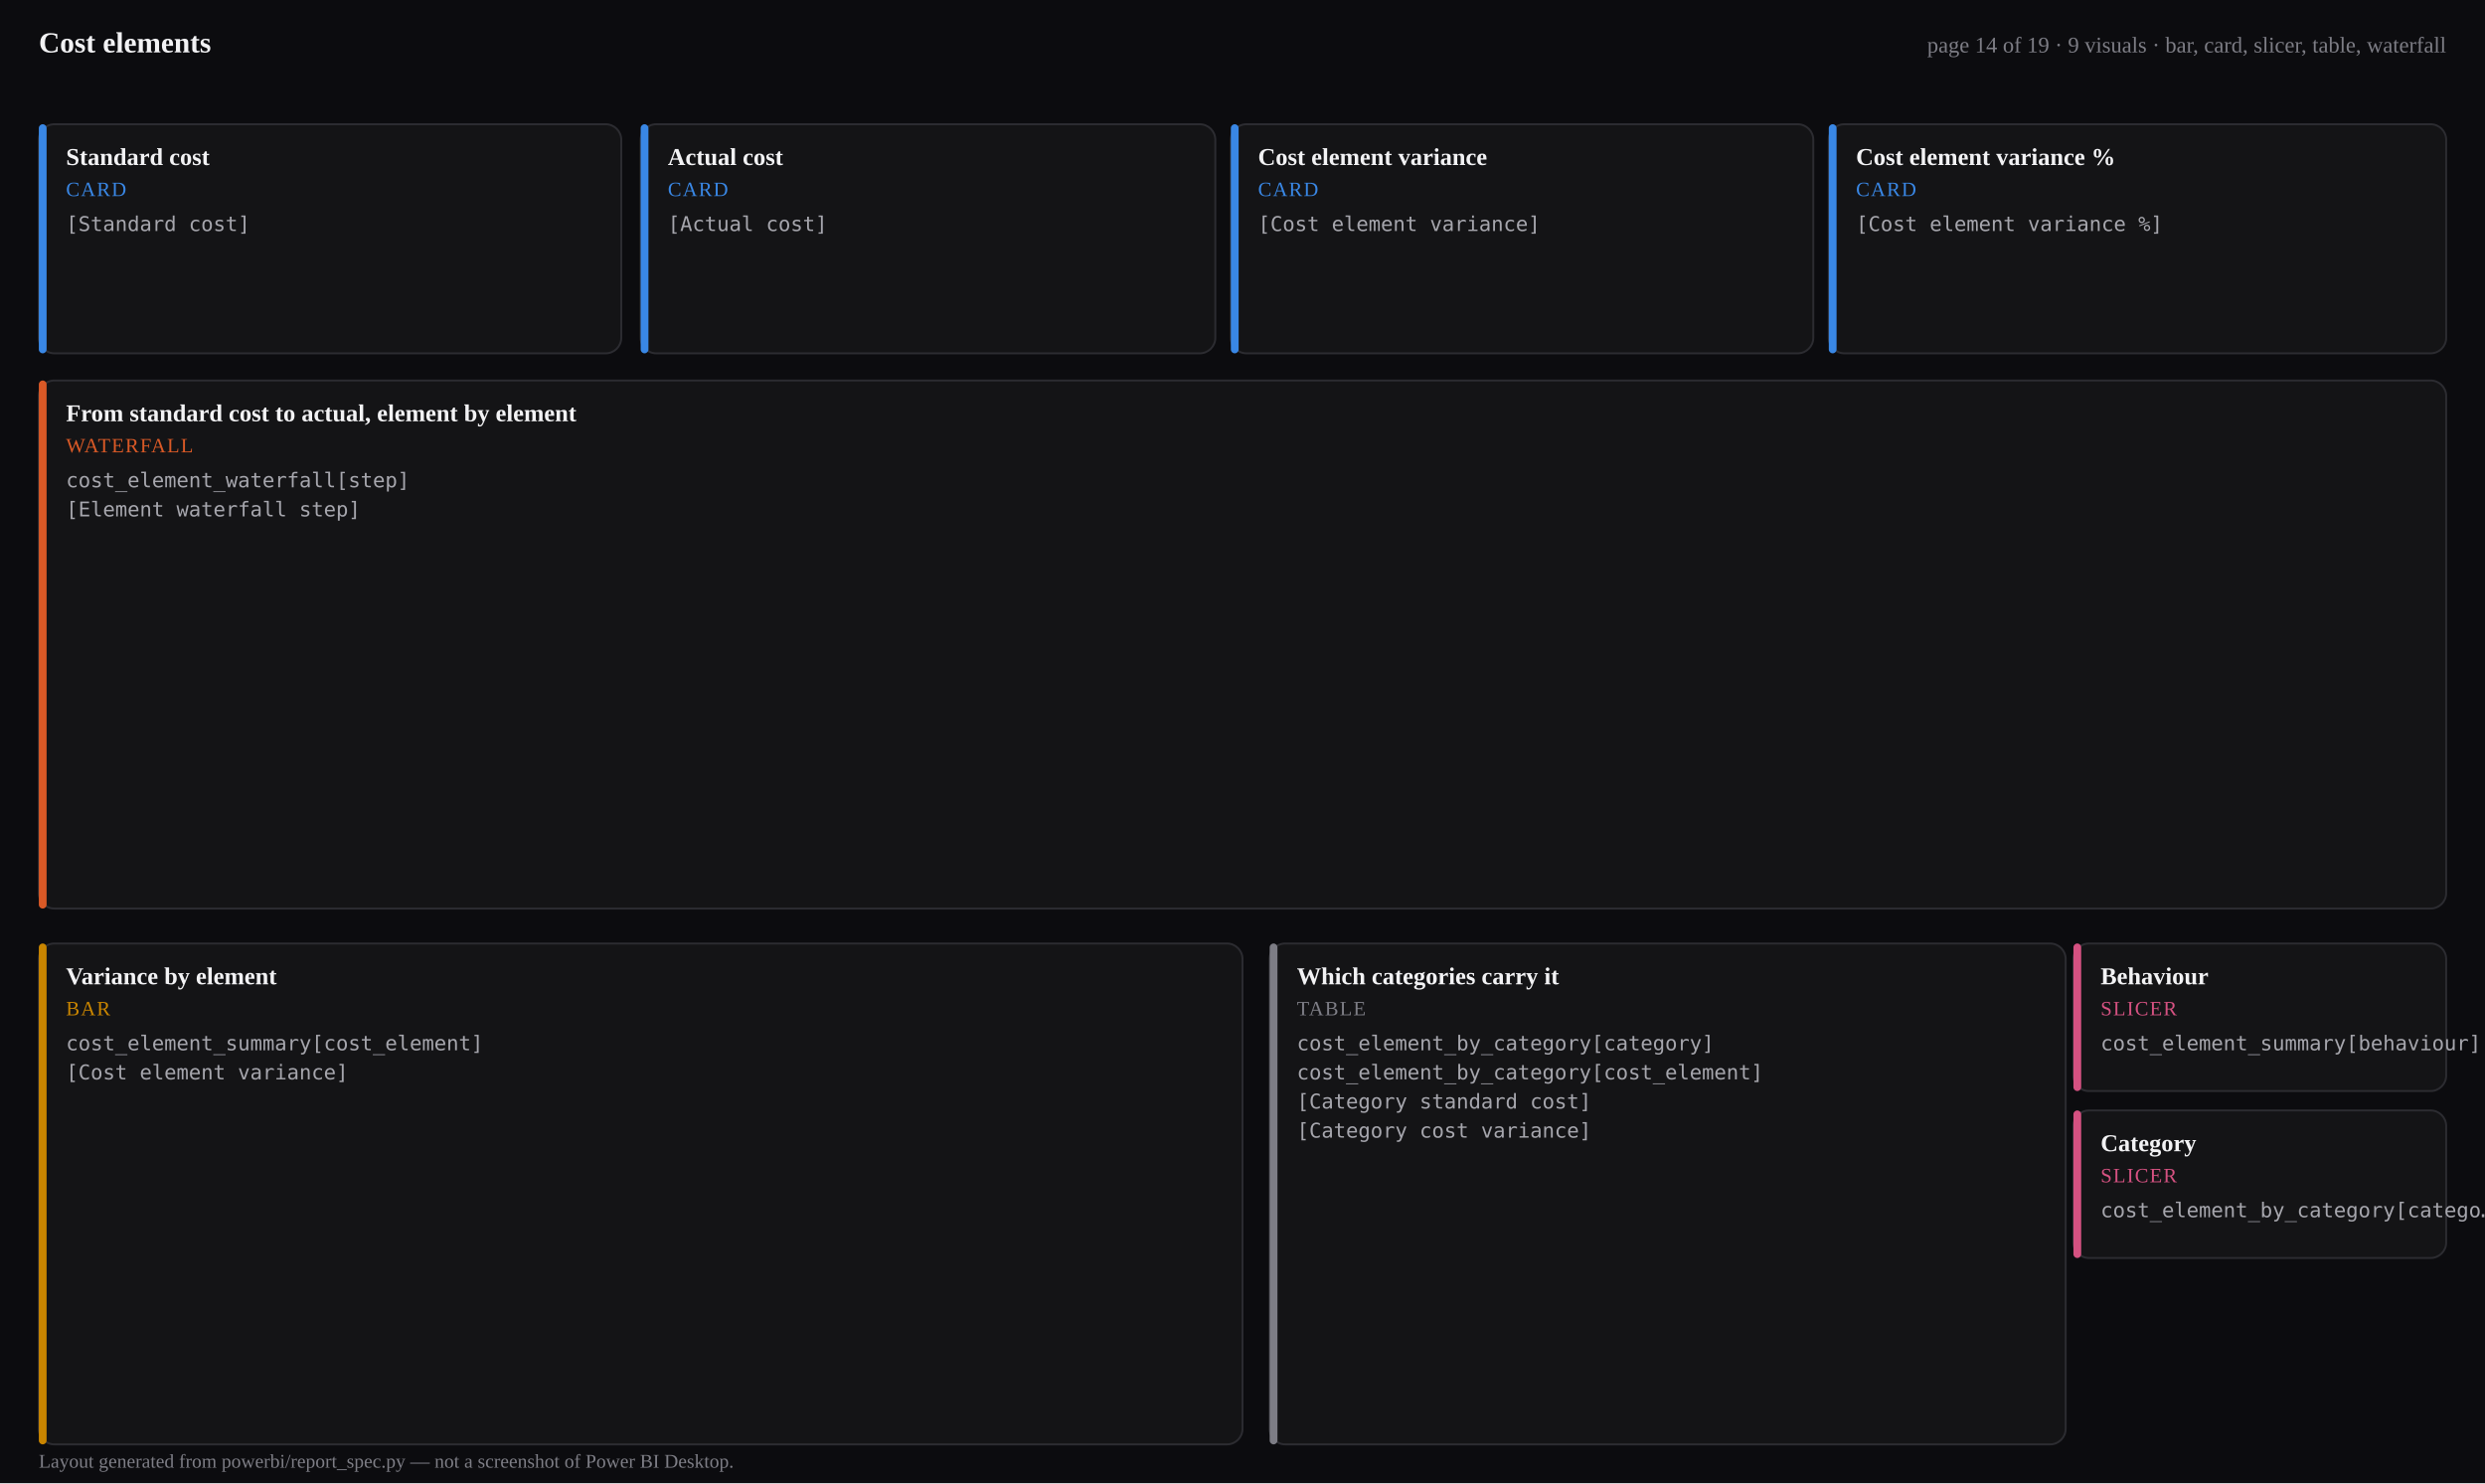
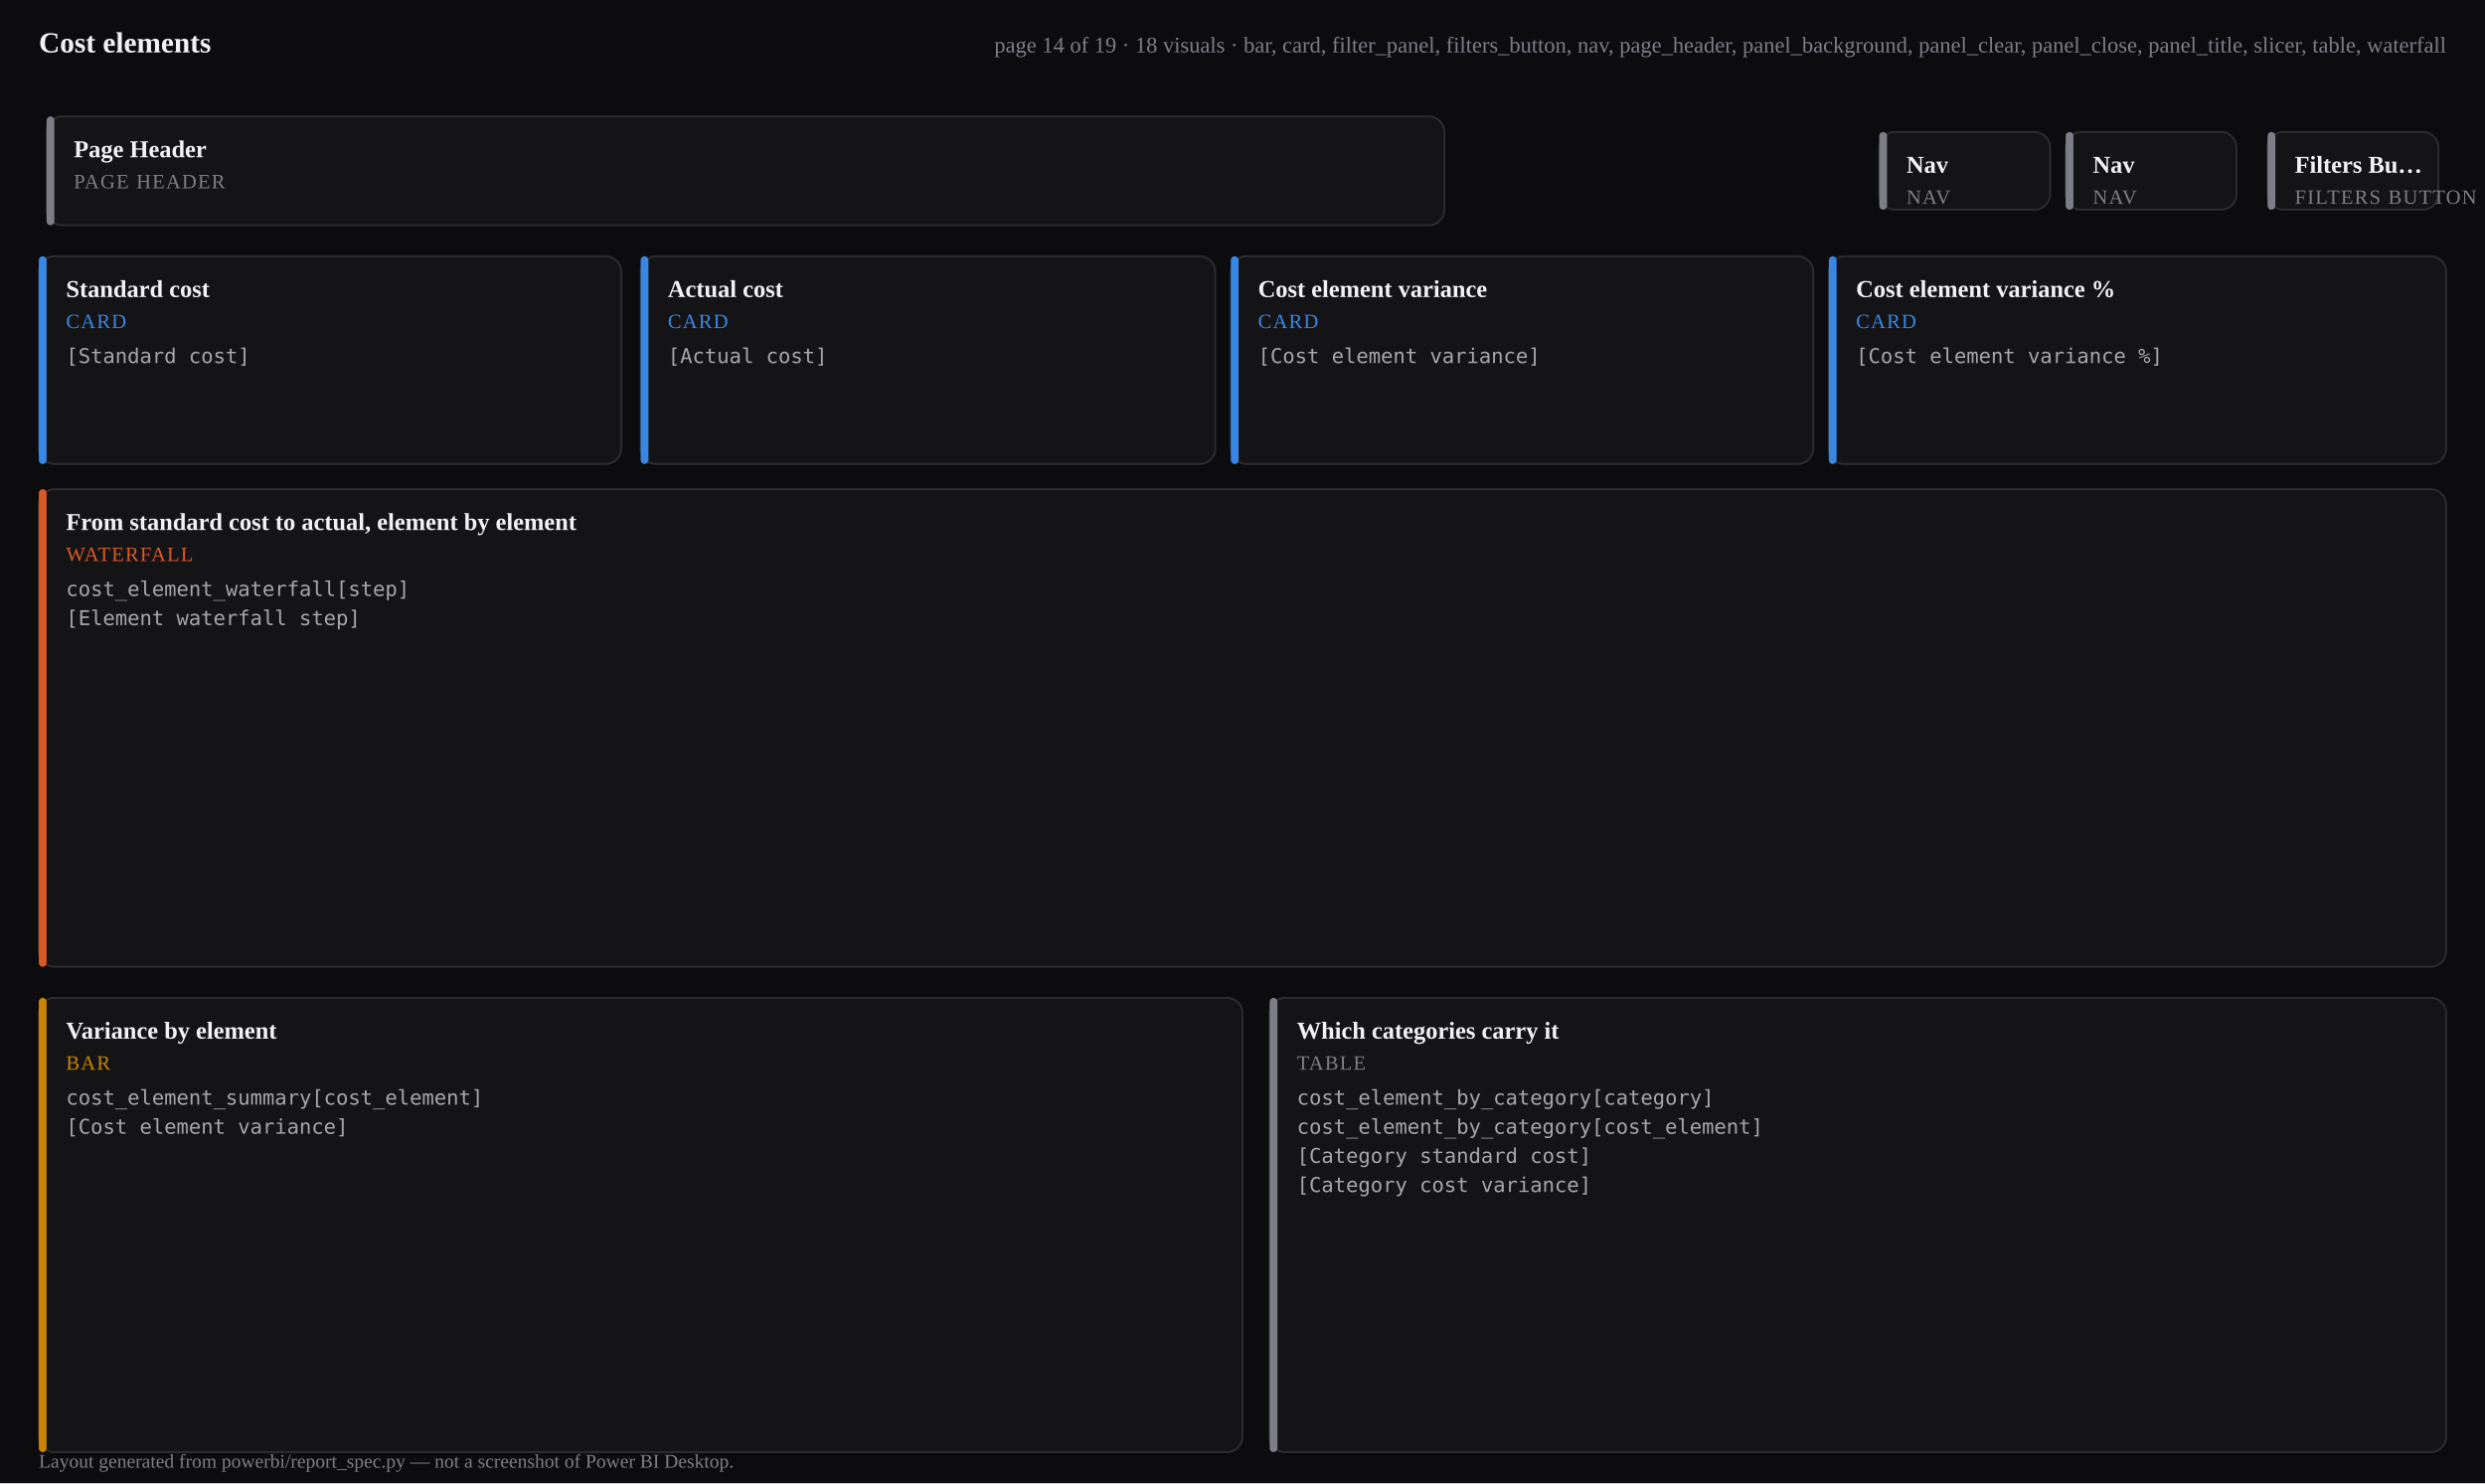
- <svg xmlns="http://www.w3.org/2000/svg" viewBox="0 0 1280 764" width="1280" height="764" role="img" aria-label="Layout of the Cost elements page: 9 visuals on a 1280 by 720 canvas">
+ <svg xmlns="http://www.w3.org/2000/svg" viewBox="0 0 1280 764" width="1280" height="764" role="img" aria-label="Layout of the Cost elements page: 18 visuals on a 1280 by 720 canvas">
  <rect width="1280" height="764" fill="#0c0c0f" />
  <text x="20" y="27" fill="#f2f2f4" font-size="15" font-weight="700">Cost elements</text>
-   <text x="1260" y="27" fill="#7d7d85" font-size="11.5" text-anchor="end">page 14 of 19 · 9 visuals · bar, card, slicer, table, waterfall</text>
+   <text x="1260" y="27" fill="#7d7d85" font-size="11.5" text-anchor="end">page 14 of 19 · 18 visuals · bar, card, filter_panel, filters_button, nav, page_header, panel_background, panel_clear, panel_close, panel_title, slicer, table, waterfall</text>
  <g transform="translate(0 44)">
    <g>
-       <rect x="20" y="20" width="300" height="118" rx="8" fill="#141416" stroke="#2c2c31" stroke-width="1" />
-       <rect x="20" y="20" width="4" height="118" rx="2" fill="#3987e5" />
-       <text x="34" y="41" fill="#f2f2f4" font-size="12.5" font-weight="600">Standard cost</text>
-       <text x="34" y="57" fill="#3987e5" font-size="10.5" letter-spacing="0.06em">CARD</text>
-       <text x="34" y="75" fill="#a6a6ad" font-size="10.5" font-family="ui-monospace, SFMono-Regular, Menlo, monospace">[Standard cost]</text>
+       <rect x="24" y="16" width="720" height="56" rx="8" fill="#141416" stroke="#2c2c31" stroke-width="1" />
+       <rect x="24" y="16" width="4" height="56" rx="2" fill="#7d7d85" />
+       <text x="38" y="37" fill="#f2f2f4" font-size="12.5" font-weight="600">Page Header</text>
+       <text x="38" y="53" fill="#7d7d85" font-size="10.5" letter-spacing="0.06em">PAGE HEADER</text>
    </g>
    <g>
-       <rect x="330" y="20" width="296" height="118" rx="8" fill="#141416" stroke="#2c2c31" stroke-width="1" />
-       <rect x="330" y="20" width="4" height="118" rx="2" fill="#3987e5" />
-       <text x="344" y="41" fill="#f2f2f4" font-size="12.5" font-weight="600">Actual cost</text>
-       <text x="344" y="57" fill="#3987e5" font-size="10.5" letter-spacing="0.06em">CARD</text>
-       <text x="344" y="75" fill="#a6a6ad" font-size="10.5" font-family="ui-monospace, SFMono-Regular, Menlo, monospace">[Actual cost]</text>
+       <rect x="1168" y="24" width="88" height="40" rx="8" fill="#141416" stroke="#2c2c31" stroke-width="1" />
+       <rect x="1168" y="24" width="4" height="40" rx="2" fill="#7d7d85" />
+       <text x="1182" y="45" fill="#f2f2f4" font-size="12.5" font-weight="600">Filters Bu…</text>
+       <text x="1182" y="61" fill="#7d7d85" font-size="10.5" letter-spacing="0.06em">FILTERS BUTTON</text>
    </g>
    <g>
-       <rect x="634" y="20" width="300" height="118" rx="8" fill="#141416" stroke="#2c2c31" stroke-width="1" />
-       <rect x="634" y="20" width="4" height="118" rx="2" fill="#3987e5" />
-       <text x="648" y="41" fill="#f2f2f4" font-size="12.5" font-weight="600">Cost element variance</text>
-       <text x="648" y="57" fill="#3987e5" font-size="10.5" letter-spacing="0.06em">CARD</text>
-       <text x="648" y="75" fill="#a6a6ad" font-size="10.5" font-family="ui-monospace, SFMono-Regular, Menlo, monospace">[Cost element variance]</text>
+       <rect x="1064" y="24" width="88" height="40" rx="8" fill="#141416" stroke="#2c2c31" stroke-width="1" />
+       <rect x="1064" y="24" width="4" height="40" rx="2" fill="#7d7d85" />
+       <text x="1078" y="45" fill="#f2f2f4" font-size="12.5" font-weight="600">Nav</text>
+       <text x="1078" y="61" fill="#7d7d85" font-size="10.5" letter-spacing="0.06em">NAV</text>
    </g>
    <g>
-       <rect x="942" y="20" width="318" height="118" rx="8" fill="#141416" stroke="#2c2c31" stroke-width="1" />
-       <rect x="942" y="20" width="4" height="118" rx="2" fill="#3987e5" />
-       <text x="956" y="41" fill="#f2f2f4" font-size="12.5" font-weight="600">Cost element variance %</text>
-       <text x="956" y="57" fill="#3987e5" font-size="10.5" letter-spacing="0.06em">CARD</text>
-       <text x="956" y="75" fill="#a6a6ad" font-size="10.5" font-family="ui-monospace, SFMono-Regular, Menlo, monospace">[Cost element variance %]</text>
+       <rect x="968" y="24" width="88" height="40" rx="8" fill="#141416" stroke="#2c2c31" stroke-width="1" />
+       <rect x="968" y="24" width="4" height="40" rx="2" fill="#7d7d85" />
+       <text x="982" y="45" fill="#f2f2f4" font-size="12.5" font-weight="600">Nav</text>
+       <text x="982" y="61" fill="#7d7d85" font-size="10.5" letter-spacing="0.06em">NAV</text>
    </g>
    <g>
-       <rect x="20" y="152" width="1240" height="272" rx="8" fill="#141416" stroke="#2c2c31" stroke-width="1" />
-       <rect x="20" y="152" width="4" height="272" rx="2" fill="#d95926" />
-       <text x="34" y="173" fill="#f2f2f4" font-size="12.5" font-weight="600">From standard cost to actual, element by element</text>
-       <text x="34" y="189" fill="#d95926" font-size="10.5" letter-spacing="0.06em">WATERFALL</text>
-       <text x="34" y="207" fill="#a6a6ad" font-size="10.5" font-family="ui-monospace, SFMono-Regular, Menlo, monospace">cost_element_waterfall[step]</text>
-       <text x="34" y="222" fill="#a6a6ad" font-size="10.5" font-family="ui-monospace, SFMono-Regular, Menlo, monospace">[Element waterfall step]</text>
+       <rect x="20" y="88" width="300" height="107" rx="8" fill="#141416" stroke="#2c2c31" stroke-width="1" />
+       <rect x="20" y="88" width="4" height="107" rx="2" fill="#3987e5" />
+       <text x="34" y="109" fill="#f2f2f4" font-size="12.5" font-weight="600">Standard cost</text>
+       <text x="34" y="125" fill="#3987e5" font-size="10.5" letter-spacing="0.06em">CARD</text>
+       <text x="34" y="143" fill="#a6a6ad" font-size="10.5" font-family="ui-monospace, SFMono-Regular, Menlo, monospace">[Standard cost]</text>
    </g>
    <g>
-       <rect x="20" y="442" width="620" height="258" rx="8" fill="#141416" stroke="#2c2c31" stroke-width="1" />
-       <rect x="20" y="442" width="4" height="258" rx="2" fill="#c98500" />
-       <text x="34" y="463" fill="#f2f2f4" font-size="12.5" font-weight="600">Variance by element</text>
-       <text x="34" y="479" fill="#c98500" font-size="10.5" letter-spacing="0.06em">BAR</text>
-       <text x="34" y="497" fill="#a6a6ad" font-size="10.5" font-family="ui-monospace, SFMono-Regular, Menlo, monospace">cost_element_summary[cost_element]</text>
-       <text x="34" y="512" fill="#a6a6ad" font-size="10.5" font-family="ui-monospace, SFMono-Regular, Menlo, monospace">[Cost element variance]</text>
+       <rect x="330" y="88" width="296" height="107" rx="8" fill="#141416" stroke="#2c2c31" stroke-width="1" />
+       <rect x="330" y="88" width="4" height="107" rx="2" fill="#3987e5" />
+       <text x="344" y="109" fill="#f2f2f4" font-size="12.5" font-weight="600">Actual cost</text>
+       <text x="344" y="125" fill="#3987e5" font-size="10.5" letter-spacing="0.06em">CARD</text>
+       <text x="344" y="143" fill="#a6a6ad" font-size="10.5" font-family="ui-monospace, SFMono-Regular, Menlo, monospace">[Actual cost]</text>
    </g>
    <g>
-       <rect x="654" y="442" width="410" height="258" rx="8" fill="#141416" stroke="#2c2c31" stroke-width="1" />
-       <rect x="654" y="442" width="4" height="258" rx="2" fill="#7d7d85" />
-       <text x="668" y="463" fill="#f2f2f4" font-size="12.5" font-weight="600">Which categories carry it</text>
-       <text x="668" y="479" fill="#7d7d85" font-size="10.5" letter-spacing="0.06em">TABLE</text>
-       <text x="668" y="497" fill="#a6a6ad" font-size="10.5" font-family="ui-monospace, SFMono-Regular, Menlo, monospace">cost_element_by_category[category]</text>
-       <text x="668" y="512" fill="#a6a6ad" font-size="10.5" font-family="ui-monospace, SFMono-Regular, Menlo, monospace">cost_element_by_category[cost_element]</text>
-       <text x="668" y="527" fill="#a6a6ad" font-size="10.5" font-family="ui-monospace, SFMono-Regular, Menlo, monospace">[Category standard cost]</text>
-       <text x="668" y="542" fill="#a6a6ad" font-size="10.5" font-family="ui-monospace, SFMono-Regular, Menlo, monospace">[Category cost variance]</text>
+       <rect x="634" y="88" width="300" height="107" rx="8" fill="#141416" stroke="#2c2c31" stroke-width="1" />
+       <rect x="634" y="88" width="4" height="107" rx="2" fill="#3987e5" />
+       <text x="648" y="109" fill="#f2f2f4" font-size="12.5" font-weight="600">Cost element variance</text>
+       <text x="648" y="125" fill="#3987e5" font-size="10.5" letter-spacing="0.06em">CARD</text>
+       <text x="648" y="143" fill="#a6a6ad" font-size="10.5" font-family="ui-monospace, SFMono-Regular, Menlo, monospace">[Cost element variance]</text>
    </g>
    <g>
-       <rect x="1068" y="442" width="192" height="76" rx="8" fill="#141416" stroke="#2c2c31" stroke-width="1" />
-       <rect x="1068" y="442" width="4" height="76" rx="2" fill="#d55181" />
-       <text x="1082" y="463" fill="#f2f2f4" font-size="12.5" font-weight="600">Behaviour</text>
-       <text x="1082" y="479" fill="#d55181" font-size="10.5" letter-spacing="0.06em">SLICER</text>
-       <text x="1082" y="497" fill="#a6a6ad" font-size="10.5" font-family="ui-monospace, SFMono-Regular, Menlo, monospace">cost_element_summary[behaviour]</text>
+       <rect x="942" y="88" width="318" height="107" rx="8" fill="#141416" stroke="#2c2c31" stroke-width="1" />
+       <rect x="942" y="88" width="4" height="107" rx="2" fill="#3987e5" />
+       <text x="956" y="109" fill="#f2f2f4" font-size="12.5" font-weight="600">Cost element variance %</text>
+       <text x="956" y="125" fill="#3987e5" font-size="10.5" letter-spacing="0.06em">CARD</text>
+       <text x="956" y="143" fill="#a6a6ad" font-size="10.5" font-family="ui-monospace, SFMono-Regular, Menlo, monospace">[Cost element variance %]</text>
    </g>
    <g>
-       <rect x="1068" y="528" width="192" height="76" rx="8" fill="#141416" stroke="#2c2c31" stroke-width="1" />
-       <rect x="1068" y="528" width="4" height="76" rx="2" fill="#d55181" />
-       <text x="1082" y="549" fill="#f2f2f4" font-size="12.5" font-weight="600">Category</text>
-       <text x="1082" y="565" fill="#d55181" font-size="10.5" letter-spacing="0.06em">SLICER</text>
-       <text x="1082" y="583" fill="#a6a6ad" font-size="10.5" font-family="ui-monospace, SFMono-Regular, Menlo, monospace">cost_element_by_category[catego…</text>
+       <rect x="20" y="208" width="1240" height="246" rx="8" fill="#141416" stroke="#2c2c31" stroke-width="1" />
+       <rect x="20" y="208" width="4" height="246" rx="2" fill="#d95926" />
+       <text x="34" y="229" fill="#f2f2f4" font-size="12.5" font-weight="600">From standard cost to actual, element by element</text>
+       <text x="34" y="245" fill="#d95926" font-size="10.5" letter-spacing="0.06em">WATERFALL</text>
+       <text x="34" y="263" fill="#a6a6ad" font-size="10.5" font-family="ui-monospace, SFMono-Regular, Menlo, monospace">cost_element_waterfall[step]</text>
+       <text x="34" y="278" fill="#a6a6ad" font-size="10.5" font-family="ui-monospace, SFMono-Regular, Menlo, monospace">[Element waterfall step]</text>
+     </g>
+     <g>
+       <rect x="20" y="470" width="620" height="234" rx="8" fill="#141416" stroke="#2c2c31" stroke-width="1" />
+       <rect x="20" y="470" width="4" height="234" rx="2" fill="#c98500" />
+       <text x="34" y="491" fill="#f2f2f4" font-size="12.5" font-weight="600">Variance by element</text>
+       <text x="34" y="507" fill="#c98500" font-size="10.5" letter-spacing="0.06em">BAR</text>
+       <text x="34" y="525" fill="#a6a6ad" font-size="10.5" font-family="ui-monospace, SFMono-Regular, Menlo, monospace">cost_element_summary[cost_element]</text>
+       <text x="34" y="540" fill="#a6a6ad" font-size="10.5" font-family="ui-monospace, SFMono-Regular, Menlo, monospace">[Cost element variance]</text>
+     </g>
+     <g>
+       <rect x="654" y="470" width="606" height="234" rx="8" fill="#141416" stroke="#2c2c31" stroke-width="1" />
+       <rect x="654" y="470" width="4" height="234" rx="2" fill="#7d7d85" />
+       <text x="668" y="491" fill="#f2f2f4" font-size="12.5" font-weight="600">Which categories carry it</text>
+       <text x="668" y="507" fill="#7d7d85" font-size="10.5" letter-spacing="0.06em">TABLE</text>
+       <text x="668" y="525" fill="#a6a6ad" font-size="10.5" font-family="ui-monospace, SFMono-Regular, Menlo, monospace">cost_element_by_category[category]</text>
+       <text x="668" y="540" fill="#a6a6ad" font-size="10.5" font-family="ui-monospace, SFMono-Regular, Menlo, monospace">cost_element_by_category[cost_element]</text>
+       <text x="668" y="555" fill="#a6a6ad" font-size="10.5" font-family="ui-monospace, SFMono-Regular, Menlo, monospace">[Category standard cost]</text>
+       <text x="668" y="570" fill="#a6a6ad" font-size="10.5" font-family="ui-monospace, SFMono-Regular, Menlo, monospace">[Category cost variance]</text>
    </g>
  </g>
  <text x="20" y="756" fill="#7d7d85" font-size="10">Layout generated from powerbi/report_spec.py — not a screenshot of Power BI Desktop.</text>
</svg>
